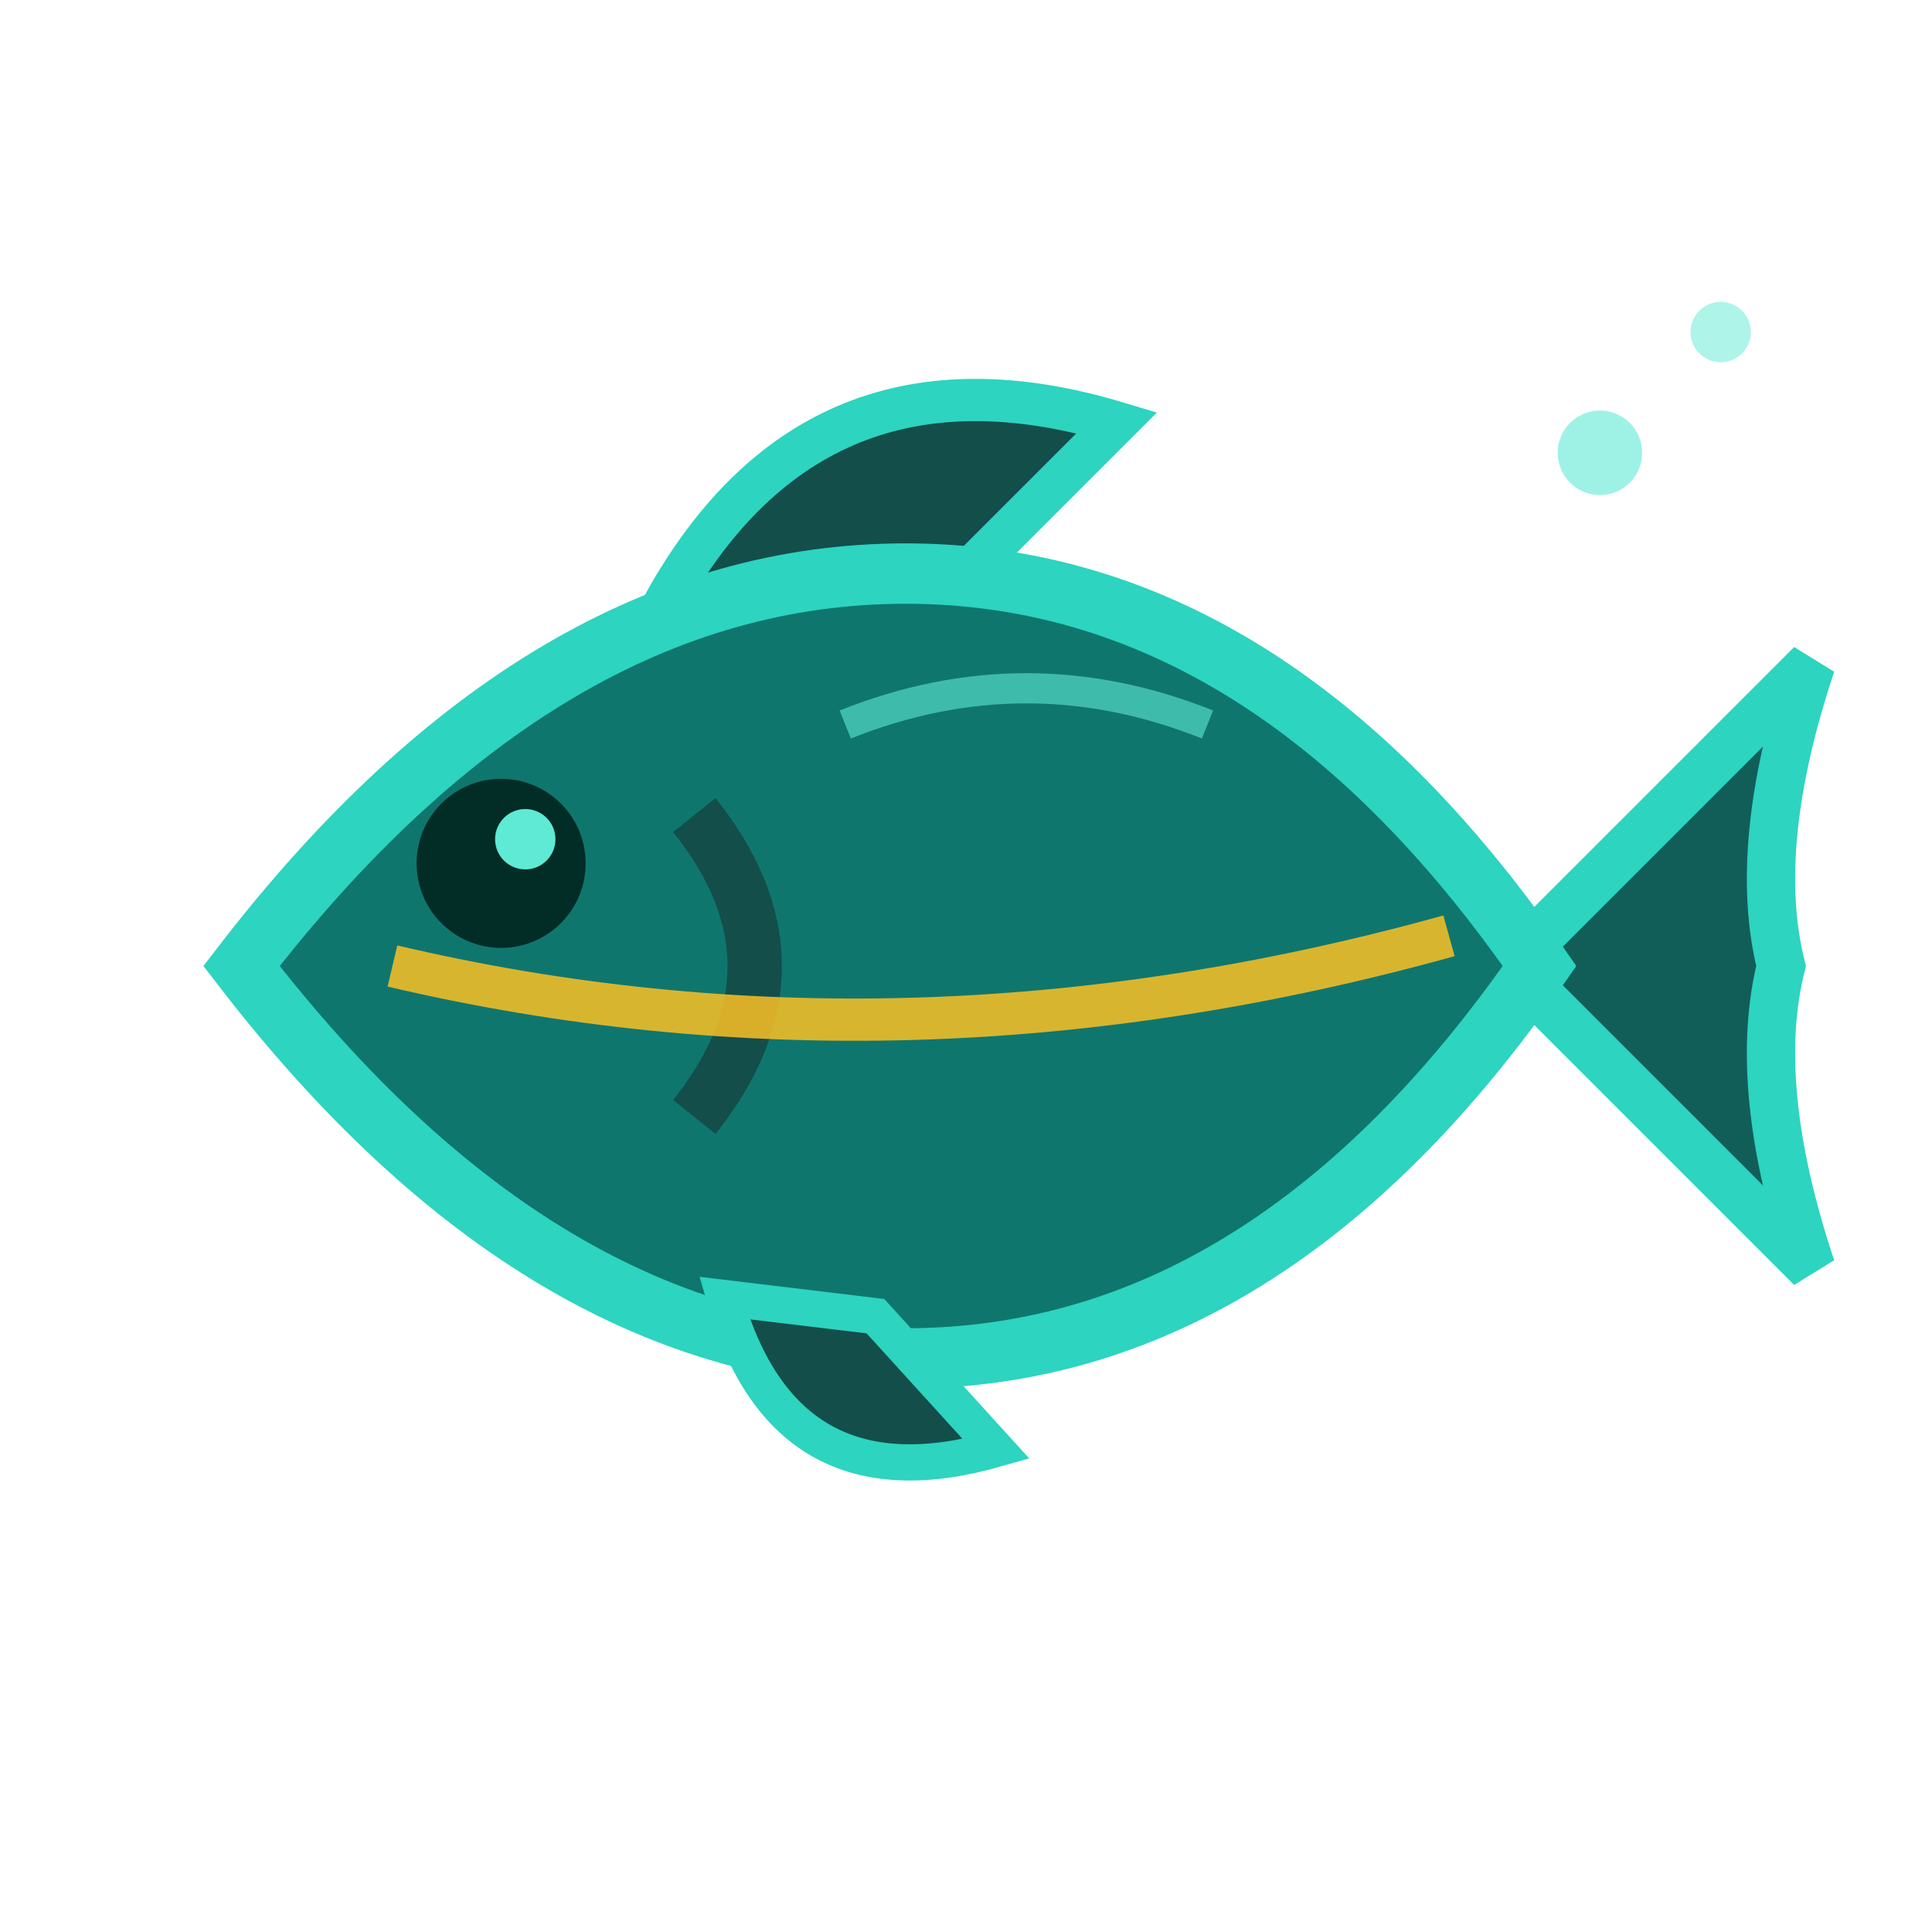
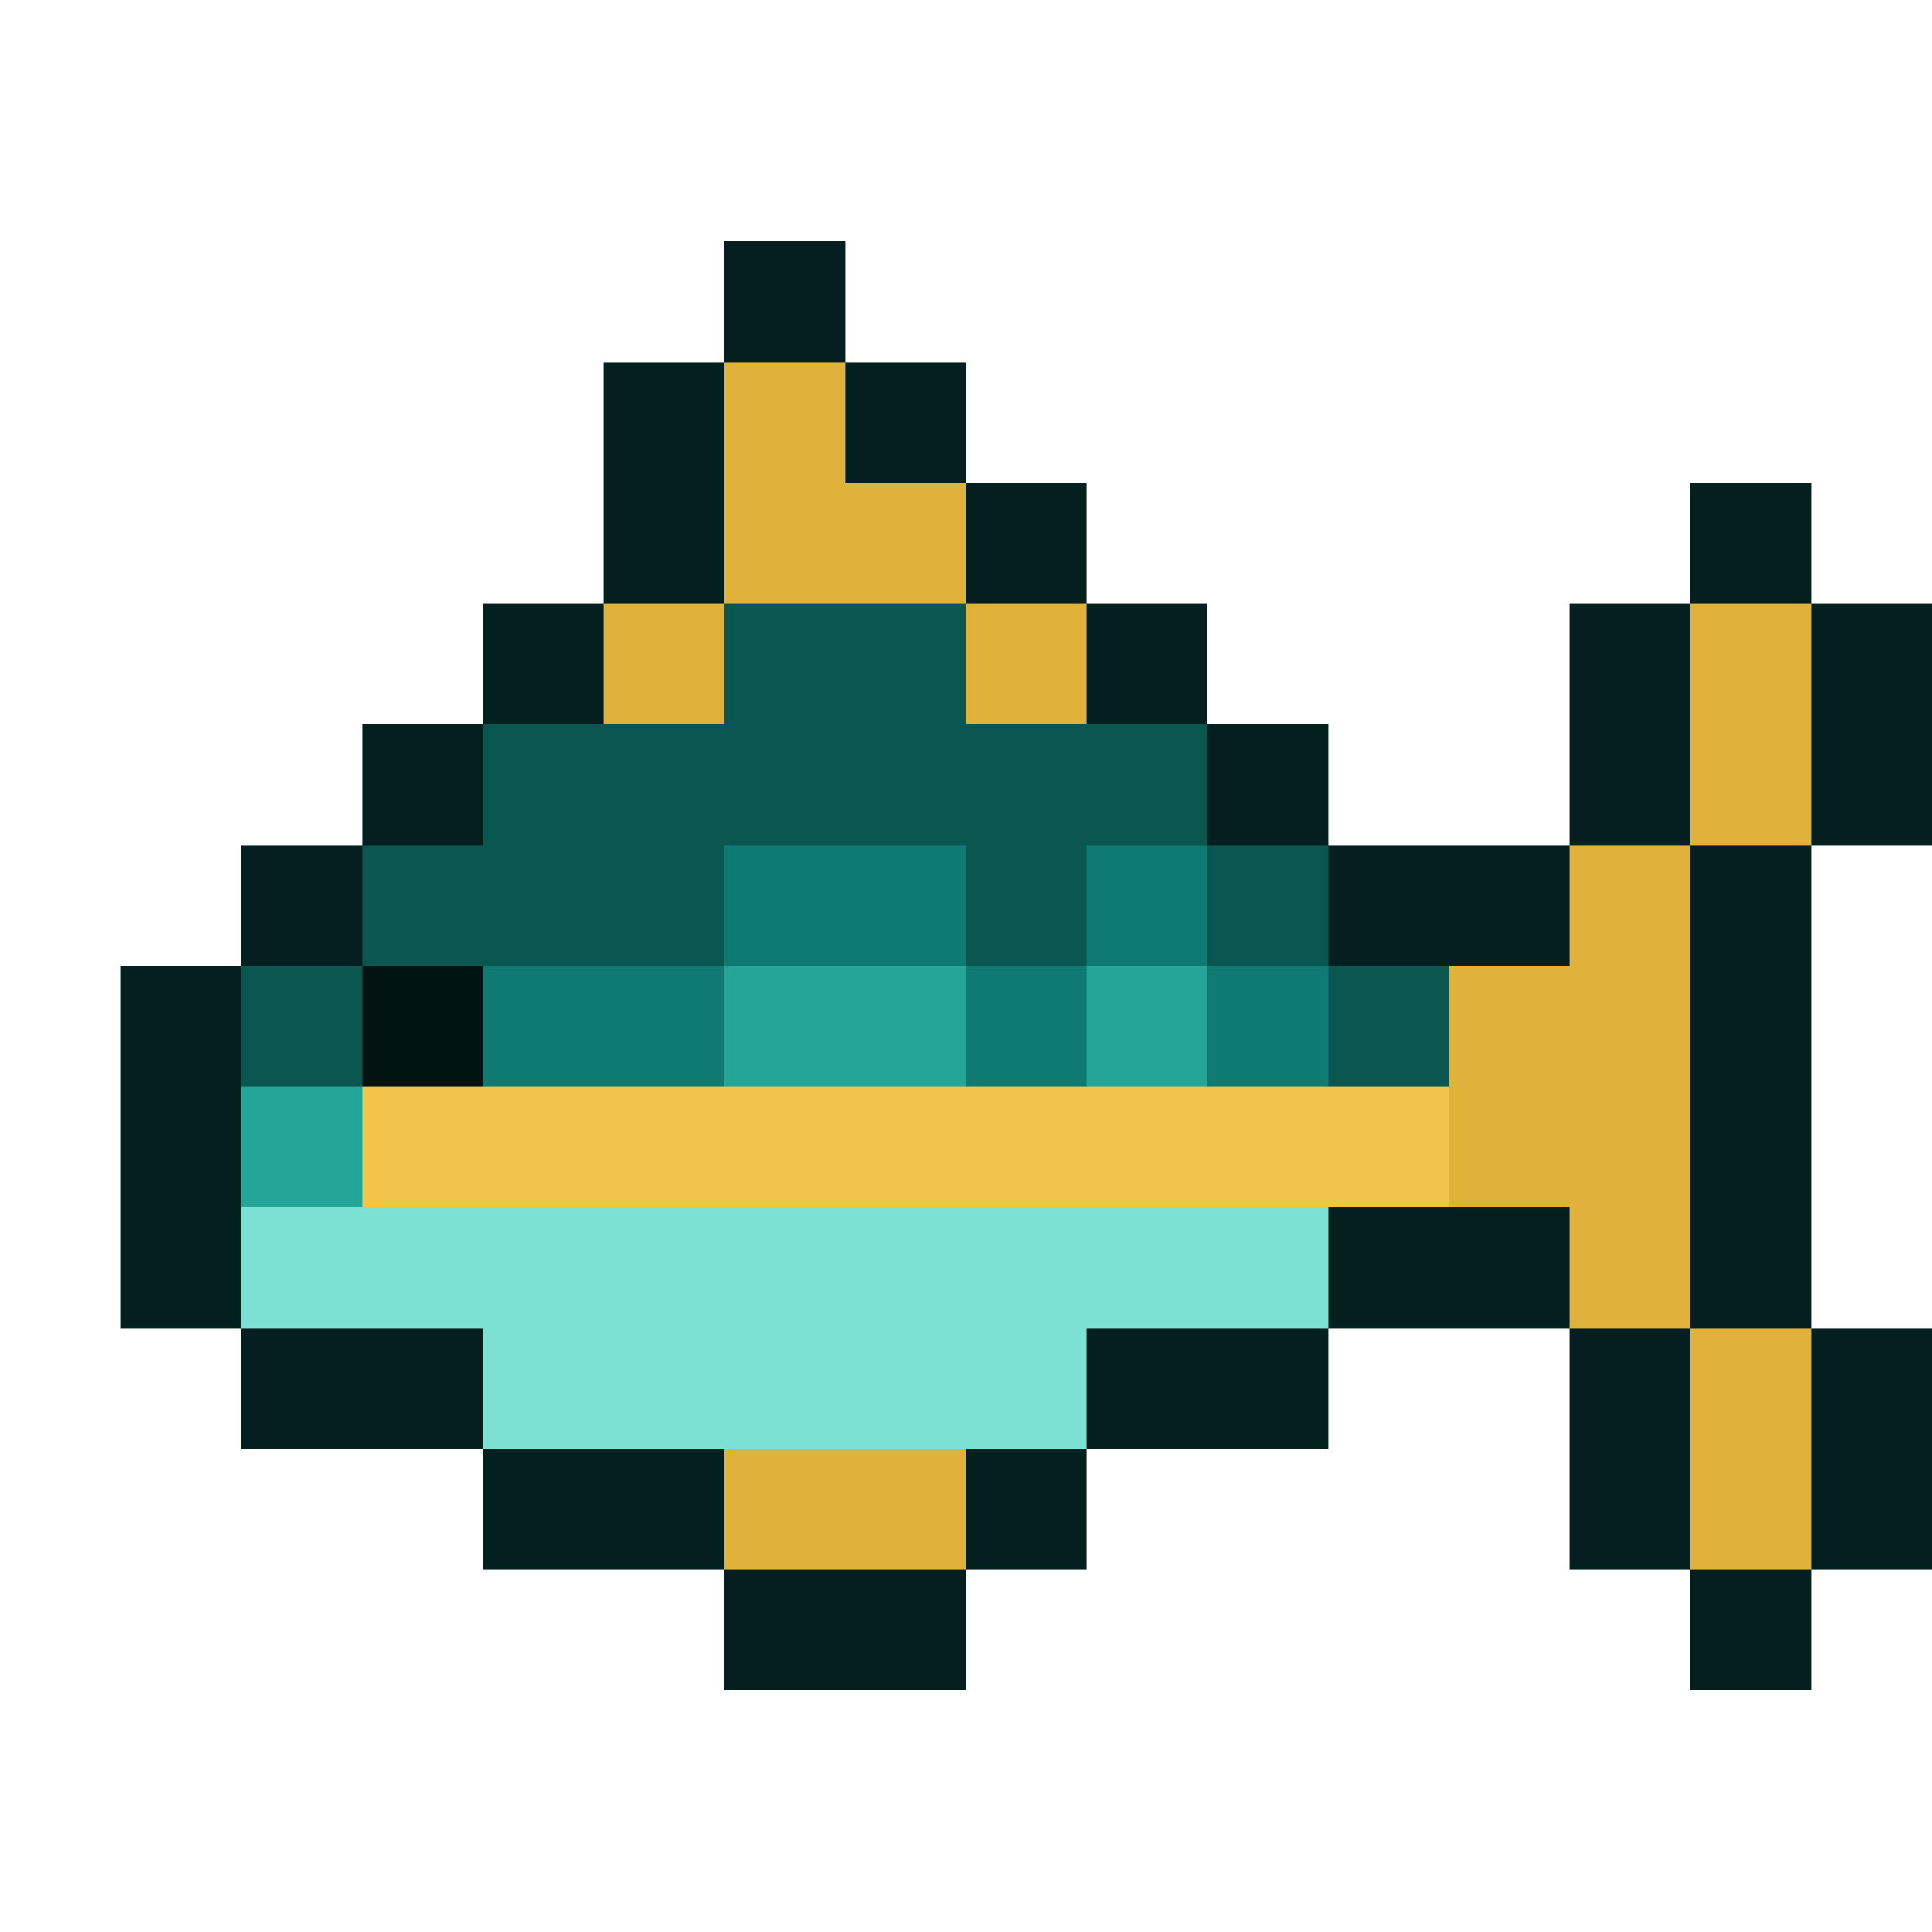
- <svg xmlns="http://www.w3.org/2000/svg" width="64" height="64" viewBox="0 0 32 32">
-   <path d="M25,16 L30,11 Q29,14 29.5,16 Q29,18 30,21 L25,16 Z" fill="#115e59" stroke="#2dd4bf" stroke-width="0.8" />
-   <path d="M11,10 Q13.5,5.5 18.5,7 L15.5,10 Z" fill="#134e4a" stroke="#2dd4bf" stroke-width="0.7" />
-   <path d="M4,16 Q9,9.5 15,9.5 Q21,9.5 25.5,16 Q21,22.5 15,22.5 Q9,22.5 4,16 Z" fill="#0f766e" stroke="#2dd4bf" stroke-width="1" />
-   <path d="M12,21.5 Q13,25 16.5,24 L14.5,21.8 Z" fill="#134e4a" stroke="#2dd4bf" stroke-width="0.6" />
-   <path d="M11.5,13.5 Q13.5,16 11.5,18.5" stroke="#134e4a" stroke-width="0.9" fill="none" />
-   <path d="M6.5,16 Q15,18 24,15.5" stroke="#fbbf24" stroke-width="0.7" fill="none" opacity="0.85" />
-   <path d="M14,12 Q17,10.8 20,12" stroke="#5eead4" stroke-width="0.5" opacity="0.6" fill="none" />
-   <circle cx="8.3" cy="14.3" r="1.4" fill="#022c26" />
-   <circle cx="8.7" cy="13.9" r="0.5" fill="#5eead4" />
-   <circle cx="26.5" cy="7.5" r="0.7" fill="#5eead4" opacity="0.6" />
-   <circle cx="28.5" cy="5.5" r="0.5" fill="#5eead4" opacity="0.5" />
+ <svg xmlns="http://www.w3.org/2000/svg" viewBox="0 0 16 16" shape-rendering="crispEdges">
+   <path fill="#04201e" d="M6 2h1v1H6zM5 3h1v1H5zM7 3h1v1H7zM5 4h1v1H5zM8 4h1v1H8zM14 4h1v1H14zM4 5h1v1H4zM9 5h1v1H9zM13 5h1v1H13zM15 5h1v1H15zM3 6h1v1H3zM10 6h1v1H10zM13 6h1v1H13zM15 6h1v1H15zM2 7h1v1H2zM11 7h2v1H11zM14 7h1v1H14zM1 8h1v1H1zM14 8h1v1H14zM1 9h1v1H1zM14 9h1v1H14zM1 10h1v1H1zM11 10h2v1H11zM14 10h1v1H14zM2 11h2v1H2zM9 11h2v1H9zM13 11h1v1H13zM15 11h1v1H15zM4 12h2v1H4zM8 12h1v1H8zM13 12h1v1H13zM15 12h1v1H15zM6 13h2v1H6zM14 13h1v1H14z" />
+   <path fill="#e0b23a" d="M6 3h1v1H6zM6 4h2v1H6zM5 5h1v1H5zM8 5h1v1H8zM14 5h1v1H14zM14 6h1v1H14zM13 7h1v1H13zM12 8h2v1H12zM12 9h2v1H12zM13 10h1v1H13zM14 11h1v1H14zM6 12h2v1H6zM14 12h1v1H14z" />
+   <path fill="#0a5650" d="M6 5h2v1H6zM4 6h6v1H4zM3 7h3v1H3zM8 7h1v1H8zM10 7h1v1H10zM2 8h1v1H2zM11 8h1v1H11z" />
+   <path fill="#0f7a72" d="M6 7h2v1H6zM9 7h1v1H9zM4 8h2v1H4zM8 8h1v1H8zM10 8h1v1H10z" />
+   <path fill="#021412" d="M3 8h1v1H3z" />
+   <path fill="#25a598" d="M6 8h2v1H6zM9 8h1v1H9zM2 9h1v1H2z" />
+   <path fill="#f0c64a" d="M3 9h9v1H3z" />
+   <path fill="#7ce0d2" d="M2 10h9v1H2zM4 11h5v1H4z" />
</svg>
